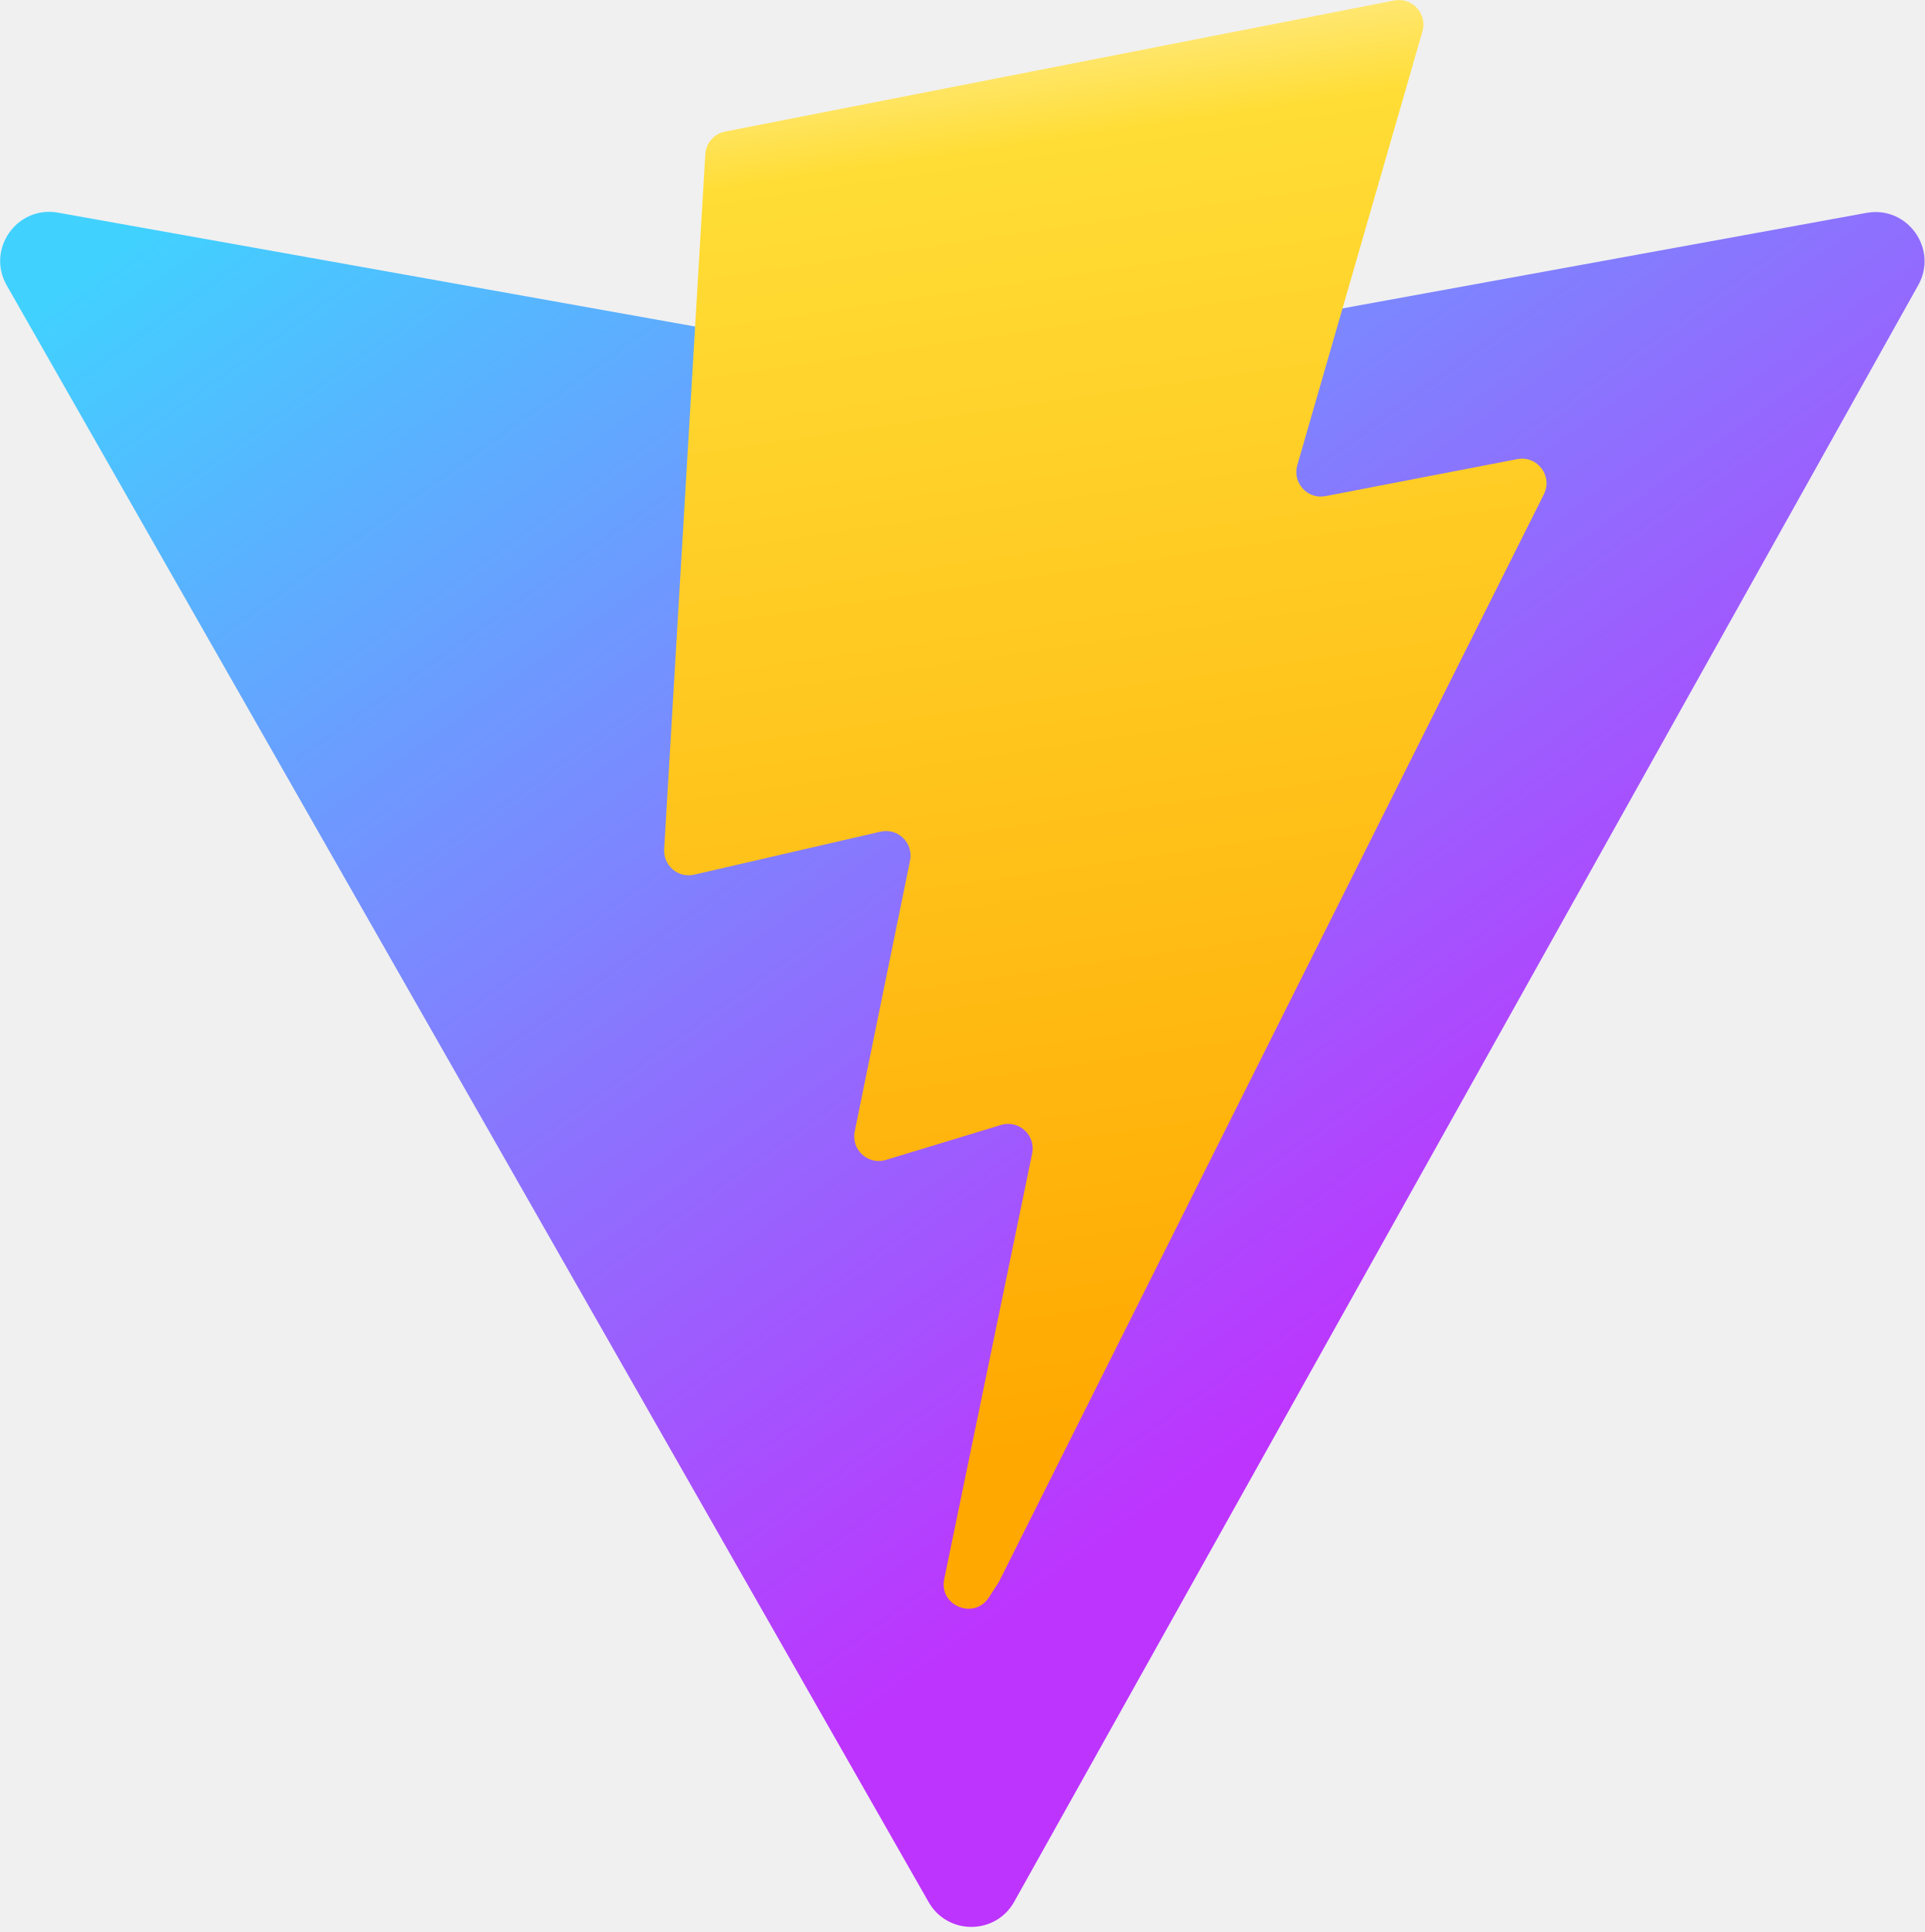
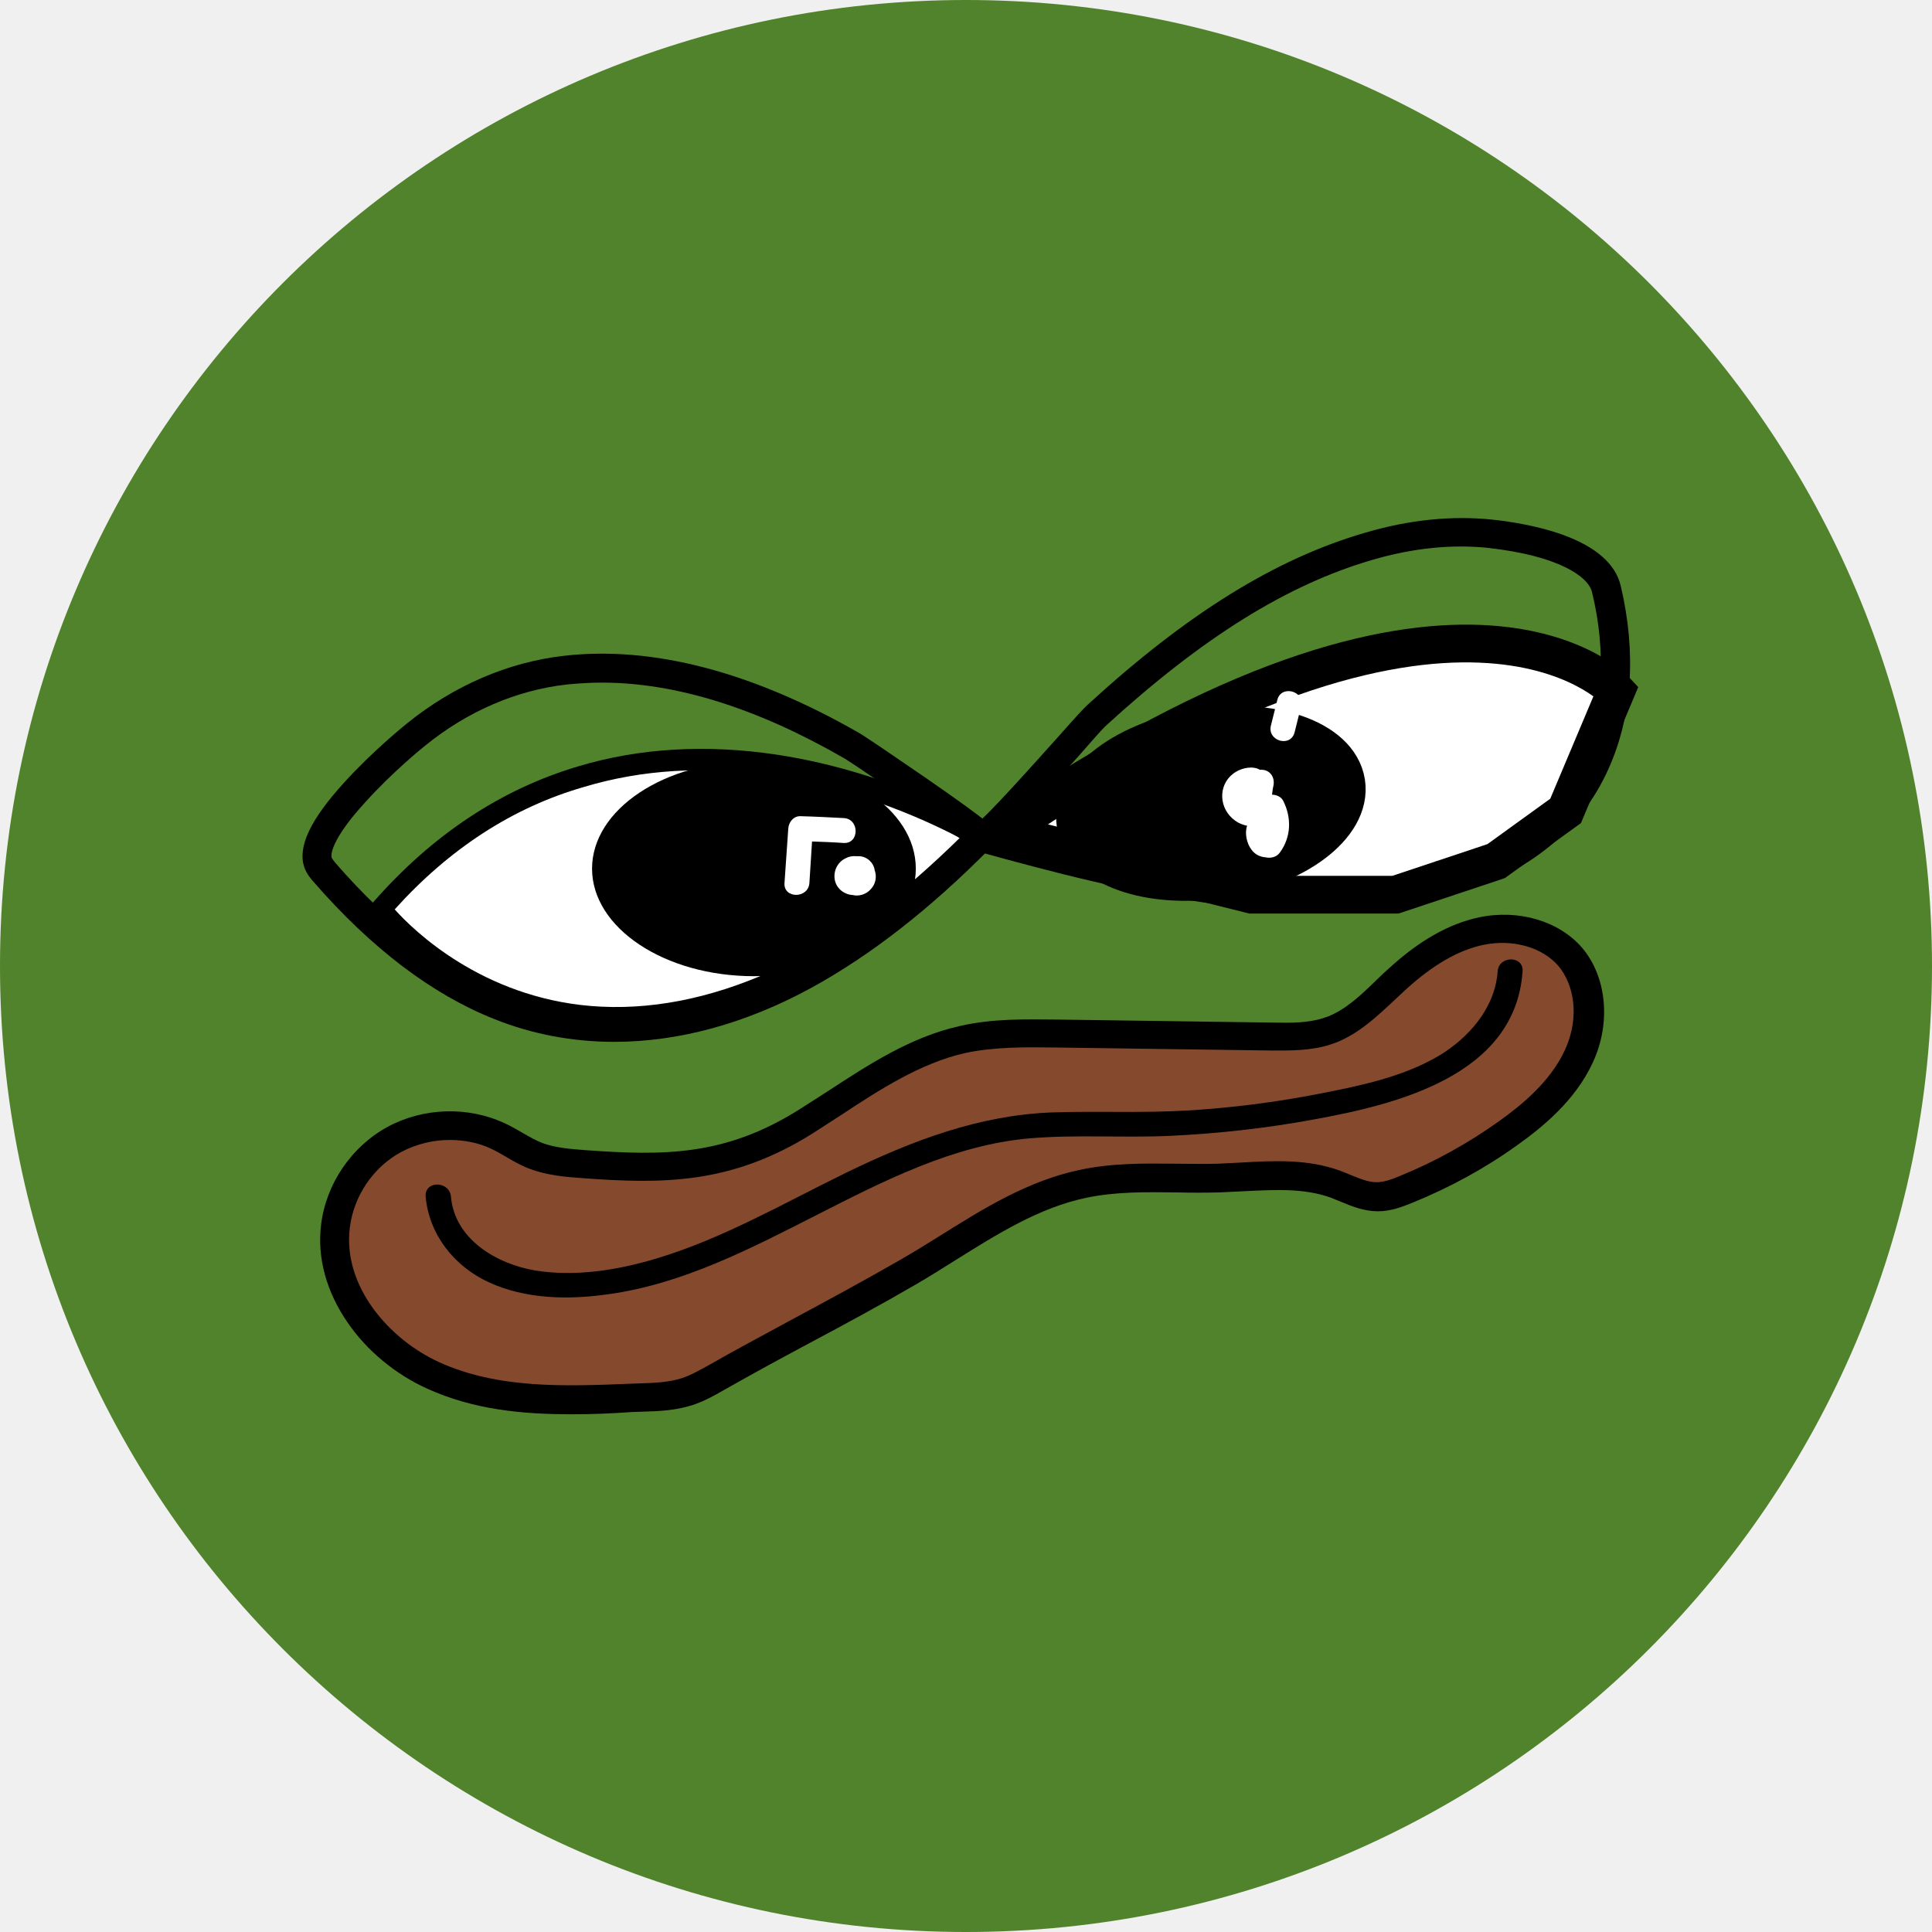
- <svg xmlns="http://www.w3.org/2000/svg" aria-hidden="true" role="img" class="iconify iconify--logos" width="31.88" height="32" preserveAspectRatio="xMidYMid meet" viewBox="0 0 256 257">
-   <defs>
-     <linearGradient id="IconifyId1813088fe1fbc01fb466" x1="-.828%" x2="57.636%" y1="7.652%" y2="78.411%">
-       <stop offset="0%" stop-color="#41D1FF" />
-       <stop offset="100%" stop-color="#BD34FE" />
-     </linearGradient>
-     <linearGradient id="IconifyId1813088fe1fbc01fb467" x1="43.376%" x2="50.316%" y1="2.242%" y2="89.03%">
-       <stop offset="0%" stop-color="#FFEA83" />
-       <stop offset="8.333%" stop-color="#FFDD35" />
-       <stop offset="100%" stop-color="#FFA800" />
-     </linearGradient>
-   </defs>
-   <path fill="url(#IconifyId1813088fe1fbc01fb466)" d="M255.153 37.938L134.897 252.976c-2.483 4.44-8.862 4.466-11.382.048L.875 37.958c-2.746-4.814 1.371-10.646 6.827-9.67l120.385 21.517a6.537 6.537 0 0 0 2.322-.004l117.867-21.483c5.438-.991 9.574 4.796 6.877 9.62Z" />
-   <path fill="url(#IconifyId1813088fe1fbc01fb467)" d="M185.432.063L96.44 17.501a3.268 3.268 0 0 0-2.634 3.014l-5.474 92.456a3.268 3.268 0 0 0 3.997 3.378l24.777-5.718c2.318-.535 4.413 1.507 3.936 3.838l-7.361 36.047c-.495 2.426 1.782 4.5 4.151 3.78l15.304-4.649c2.372-.72 4.652 1.36 4.15 3.788l-11.698 56.621c-.732 3.542 3.979 5.473 5.943 2.437l1.313-2.028l72.516-144.72c1.215-2.423-.88-5.186-3.54-4.672l-25.505 4.922c-2.396.462-4.435-1.77-3.759-4.114l16.646-57.705c.677-2.35-1.37-4.583-3.769-4.113Z" />
+ <svg xmlns="http://www.w3.org/2000/svg" version="1.1" id="CIRCLE_OUTLINE_BLACK" x="0px" y="0px" viewBox="0 0 512 512" style="enable-background:new 0 0 512 512;" xml:space="preserve">
+   <style type="text/css">
+ 	.st0{fill:#50832B;}
+ 	.st1{fill:#FFFFFF;}
+ 	.st2{fill:#FFFFFF;stroke:#000000;stroke-width:10;stroke-miterlimit:10;}
+ 	.st3{stroke:#000000;stroke-width:14;stroke-miterlimit:10;}
+ 	.st4{fill:#85492D;}
+ </style>
+   <circle class="st0" cx="256" cy="256" r="256" />
+   <path class="st1" d="M259.9,221.9c0,0-92.2-57.2-158.9,19.1C101,240.9,158.8,316.6,259.9,221.9z" />
+   <path d="M163.3,272.3c-2.4,0-4.8-0.1-7.2-0.3c-36.7-3-56.4-28.3-57.3-29.4l-1.4-1.8l1.5-1.7c15.6-17.8,33.8-29.9,54.3-36  c16.3-4.9,34.1-5.9,52.7-3.1c31.6,4.8,54.5,18.9,55.5,19.4l3,1.9l-2.6,2.4C227.4,256,194.3,272.3,163.3,272.3z M104.6,241  c5,5.6,23.1,23.2,52,25.6c30.7,2.5,63.9-12.3,98.6-44.1c-7.3-3.9-26.5-13.3-50.4-16.9c-17.8-2.7-34.7-1.7-50.2,3  C135.9,214,119.1,224.9,104.6,241z" />
+   <path class="st2" d="M428.3,183.1c0,0-41.9-45.8-162.7,37.5l66.1,16.5h38.1l26.7-8.9l18.4-13.3L428.3,183.1L428.3,183.1z" />
+   <path d="M242.7,230.2c0,15.8-19.2,28.5-42.9,28.5s-42.9-12.8-42.9-28.5s19.2-28.5,42.9-28.5S242.7,214.4,242.7,230.2L242.7,230.2z" />
+   <path d="M162.8,276.1c-11,0-21.7-2-31.7-6c-16.5-6.5-32.7-18.8-48-36.4c-0.8-0.9-1.9-2.2-2.5-4c-1.7-5.3,1.6-12.4,10.5-22.2  c7.4-8.2,15.9-15.1,16.9-15.9c12.3-9.9,26.6-16.1,41.4-17.8c23.5-2.7,49.9,4.2,78.2,20.4c1.3,0.7,10.4,6.9,18.1,12.2  c17.7,12.3,17.7,12.8,18,14.8l0.3,1.9l-1.3,1.4c-16.3,16.5-32,28.7-47.9,37.4C197.5,271.3,179.8,276.1,162.8,276.1L162.8,276.1z   M159.5,180.9c-3.2,0-6.2,0.2-9.3,0.5c-13.3,1.5-26.3,7.1-37.4,16.1c-0.9,0.7-9,7.3-16,15.1c-8,8.7-9.3,13.3-8.9,14.7  c0.1,0.3,0.7,1,1,1.4c14.5,16.7,29.6,28.2,45,34.3c23.5,9.3,50.9,6.6,77.1-7.7c14.3-7.8,28.5-18.7,43.3-33.2  c-7.6-5.7-28.4-19.9-30.5-21.1C200.6,187.6,179,180.9,159.5,180.9L159.5,180.9z" />
+   <ellipse transform="matrix(0.9882 -0.1532 0.1532 0.9882 -28.829 51.6677)" class="st3" cx="320.9" cy="212.9" rx="34.3" ry="18.3" />
+   <path d="M348.9,241.4c-8.1,0-16.7-0.6-25.8-1.7c-22.6-2.8-45-8.8-64.2-14.1c0,0,0,0,0,0l2.1-7.4c-1.4-0.4-2.4,0.2-2.4,0.2  c2.6-1.6,15.5-16.1,21.8-23.1c4.6-5.2,6.9-7.7,7.8-8.5c26.4-24.2,49.8-38.7,73.5-45.6c11.8-3.5,23.2-4.6,33.7-3.5  c4,0.4,11.7,1.5,18.7,4c8.8,3.2,14,7.7,15.4,13.5c4.2,17.8,3.1,34.6-3.3,48.7c-6.9,15.3-19.7,26.3-37,31.8  C377,239.5,363.7,241.4,348.9,241.4L348.9,241.4z M267.9,220.1c40.4,11,82.4,19.8,118.9,8.2c15.1-4.8,26.3-14.3,32.3-27.6  c5.7-12.5,6.7-27.7,2.8-43.8c-1-4.1-8.8-9.6-27.5-11.7c-9.6-1-19.9,0-30.8,3.2c-22.6,6.6-45,20.6-70.5,43.9c-0.7,0.6-4,4.3-7.2,8  c-4.4,4.9-9.8,11-14.4,15.9C270.2,217.7,269,219,267.9,220.1L267.9,220.1z" />
+   <path class="st4" d="M353.1,272.8c-0.5,0.2-1,0.4-1.4,0.5c-4.5,1.5-9.4,1.4-14.2,1.4c-19.1-0.3-38.2-0.6-57.3-0.8  c-8.4-0.1-16.9-0.2-25.1,1.6c-15.3,3.5-28.2,13.4-41.5,21.8c-20,12.5-36.2,12.9-58.9,11.2c-4.2-0.3-8.5-0.6-12.5-2.1  c-3.6-1.4-6.7-3.7-10.2-5.3c-8.7-4.1-19.3-3.8-27.7,0.8s-14.4,13.4-15.5,23c-2.1,16.8,10.5,32.6,25.9,39.6c17.4,7.9,36.7,6.7,55.2,6  c4-0.2,8.1-0.3,11.9-1.6c2.7-0.9,5.2-2.3,7.7-3.7c16.8-9.5,34.2-18.3,50.9-28c15-8.7,29.2-19.8,46.5-23.4  c11.7-2.4,23.8-1.1,35.8-1.5c10.4-0.3,21.1-1.9,30.9,1.6c3.7,1.3,7.2,3.3,11.1,3.4c2.7,0,5.3-0.9,7.8-2c9.5-3.9,18.6-8.9,27-14.9  c7.6-5.4,14.8-11.9,18.7-20.3c3.9-8.5,3.8-19.3-2.2-26.3c-5.6-6.5-15.2-8.6-23.6-6.9c-8.4,1.8-15.8,6.8-22.2,12.7  C365,264.4,359.8,270.1,353.1,272.8L353.1,272.8z" />
+   <path d="M151.5,374.8c-13,0-26-1.2-38.3-6.8c-8.4-3.8-15.9-10-21-17.4c-5.7-8.2-8.2-17.3-7.1-26.1c1.3-10.7,8-20.6,17.5-25.8  c9.5-5.2,21.4-5.6,31.2-1c1.6,0.7,3,1.6,4.5,2.4c1.9,1.1,3.6,2.1,5.4,2.8c3.5,1.3,7.5,1.6,11.4,1.9c20.8,1.5,37,1.6,56.6-10.7  c2.5-1.6,5-3.2,7.5-4.8c10.9-7.1,22.1-14.5,35.2-17.4c8.7-2,17.5-1.8,26-1.7l57.3,0.8c4.4,0.1,9,0.1,13-1.2c0.4-0.1,0.8-0.3,1.2-0.4  l0,0c4.8-1.9,8.8-5.7,13-9.8c1-1,2-1.9,3.1-2.9c8.2-7.5,16-11.9,24-13.6c10.5-2.2,21.2,1,27.3,8.1c6.5,7.7,7.7,19.9,2.8,30.4  c-4.7,10.2-13.6,17.3-19.9,21.8c-8.6,6.2-18,11.3-27.8,15.3c-2.7,1.1-5.8,2.3-9.2,2.3h-0.1c-3.6,0-6.8-1.3-9.7-2.5  c-0.9-0.4-1.8-0.7-2.7-1.1c-7.2-2.6-15-2.1-23.3-1.7c-2,0.1-4.1,0.2-6.2,0.3c-3.8,0.1-7.6,0.1-11.4,0c-8.3-0.1-16.1-0.2-23.8,1.4  c-12.6,2.6-23.8,9.7-34.7,16.5c-3.5,2.2-7,4.4-10.6,6.5c-9.3,5.4-18.9,10.6-28.3,15.6c-7.5,4-15.2,8.2-22.6,12.4  c-2.6,1.5-5.3,3-8.4,4c-4.4,1.4-8.9,1.6-13,1.7l-2.9,0.1C162,374.6,156.8,374.8,151.5,374.8L151.5,374.8z M119.2,302.1  c-4.5,0-8.9,1.1-12.9,3.2c-7.4,4-12.6,11.7-13.6,20.1c-1.9,15.5,10.5,29.6,23.7,35.6c15.6,7.1,33.4,6.4,50.6,5.7l2.9-0.1  c3.7-0.1,7.5-0.3,10.9-1.4c2.4-0.8,4.6-2.1,7-3.4c7.5-4.3,15.3-8.4,22.8-12.5c9.3-5,18.9-10.2,28.1-15.5c3.5-2,7-4.2,10.4-6.3  c11.5-7.2,23.3-14.6,37.2-17.5c8.5-1.8,17.1-1.7,25.4-1.6c3.6,0,7.4,0.1,11,0c2-0.1,4-0.2,6-0.3c8.7-0.5,17.7-1,26.3,2.1  c1,0.4,2.1,0.8,3,1.2c2.4,1,4.7,1.9,6.8,1.9h0c2,0,4.2-0.8,6.3-1.7c9.3-3.8,18.1-8.7,26.2-14.5c5.6-4,13.5-10.3,17.4-18.8  c4.2-9.1,2.2-17.7-1.7-22.3c-4.3-5-12.1-7.2-19.9-5.6c-6.6,1.4-13.2,5.2-20.4,11.7c-1,0.9-2,1.9-3,2.8c-4.6,4.3-9.3,8.8-15.4,11.3  l0,0c-0.6,0.2-1.1,0.4-1.7,0.6c-5.2,1.7-10.7,1.6-15.5,1.6l-57.3-0.8c-8.1-0.1-16.4-0.2-24.2,1.5c-11.7,2.7-22.4,9.6-32.7,16.4  c-2.5,1.6-5.1,3.3-7.6,4.9c-21.5,13.5-39.7,13.4-61.2,11.8c-4.2-0.3-9-0.7-13.6-2.4c-2.4-0.9-4.5-2.1-6.5-3.3  c-1.4-0.8-2.6-1.5-3.9-2.1C127,302.9,123.1,302.1,119.2,302.1L119.2,302.1z" />
+   <path d="M112.8,317.1c0.9,10.1,7.6,18.5,16.7,22.7c9.8,4.5,21,4.7,31.6,3.2c19.8-2.7,37.8-12.1,55.3-21c17.7-9,36.1-18.5,56.2-20.3  c12.5-1.1,25.1-0.1,37.7-0.7c12.6-0.6,25.2-2,37.7-4.3c22.2-4,53.6-11.7,55.5-39.3c0.3-4.2-6.3-4.2-6.6,0  c-0.7,9.7-7.6,17.6-15.6,22.4c-9.5,5.6-20.7,7.9-31.4,10c-11.7,2.3-23.5,3.8-35.3,4.5c-11.9,0.7-23.8,0.1-35.7,0.5  c-19.4,0.7-37.2,7.5-54.5,15.9c-16.6,8.1-32.9,17.6-50.7,22.9c-10.1,3-21.2,4.8-31.8,3.1c-10.2-1.7-21.4-8.2-22.4-19.6  C119.1,312.9,112.5,312.8,112.8,317.1L112.8,317.1L112.8,317.1z" />
+   <path class="st1" d="M227.7,226.9c-0.3,0-0.5,0-0.8,0c-1-0.1-2,0.1-2.9,0.6c-2.2,1.1-3.3,3.6-2.7,6c0.6,2.2,2.6,3.6,4.7,3.7  c1.7,0.4,3.6-0.2,4.8-1.6c1.3-1.4,1.6-3.3,1-5C231.5,228.6,229.8,227,227.7,226.9L227.7,226.9z" />
+   <path class="st1" d="M223.6,223.4c4.2,0.2,4.2-6.4,0-6.6c-3.8-0.2-7.6-0.4-11.4-0.5c-1.9-0.1-3.2,1.6-3.3,3.3l-1,14.4  c-0.3,4.2,6.3,4.2,6.6,0c0.2-3.7,0.5-7.3,0.7-11C218,223.1,220.8,223.2,223.6,223.4z" />
+   <path class="st1" d="M337.1,210.6c0.1-0.8,0.2-1.7,0.4-2.5c0.4-2.4-1.2-4.3-3.6-4.1c-1.9-1.1-4.6-0.5-6.3,0.5  c-4.6,2.7-4.9,8.9-1,12.4c0.9,0.8,1.9,1.4,3,1.7c0.1,0,0.5,0.2,0.9,0.2c-0.7,2-0.1,4.7,1.1,6.3c0.9,1.3,2.3,2,3.8,2.1  c1.3,0.3,2.9,0,3.8-1.3c3-4.1,3.1-9.2,0.9-13.6C339.6,211.2,338.3,210.6,337.1,210.6z" />
+   <path class="st1" d="M338.5,185.5c-0.6,2.3-1.1,4.5-1.7,6.8c-1,4.1,5.3,5.9,6.3,1.7c0.6-2.3,1.1-4.5,1.7-6.8  C345.9,183.1,339.5,181.4,338.5,185.5L338.5,185.5z" />
</svg>
